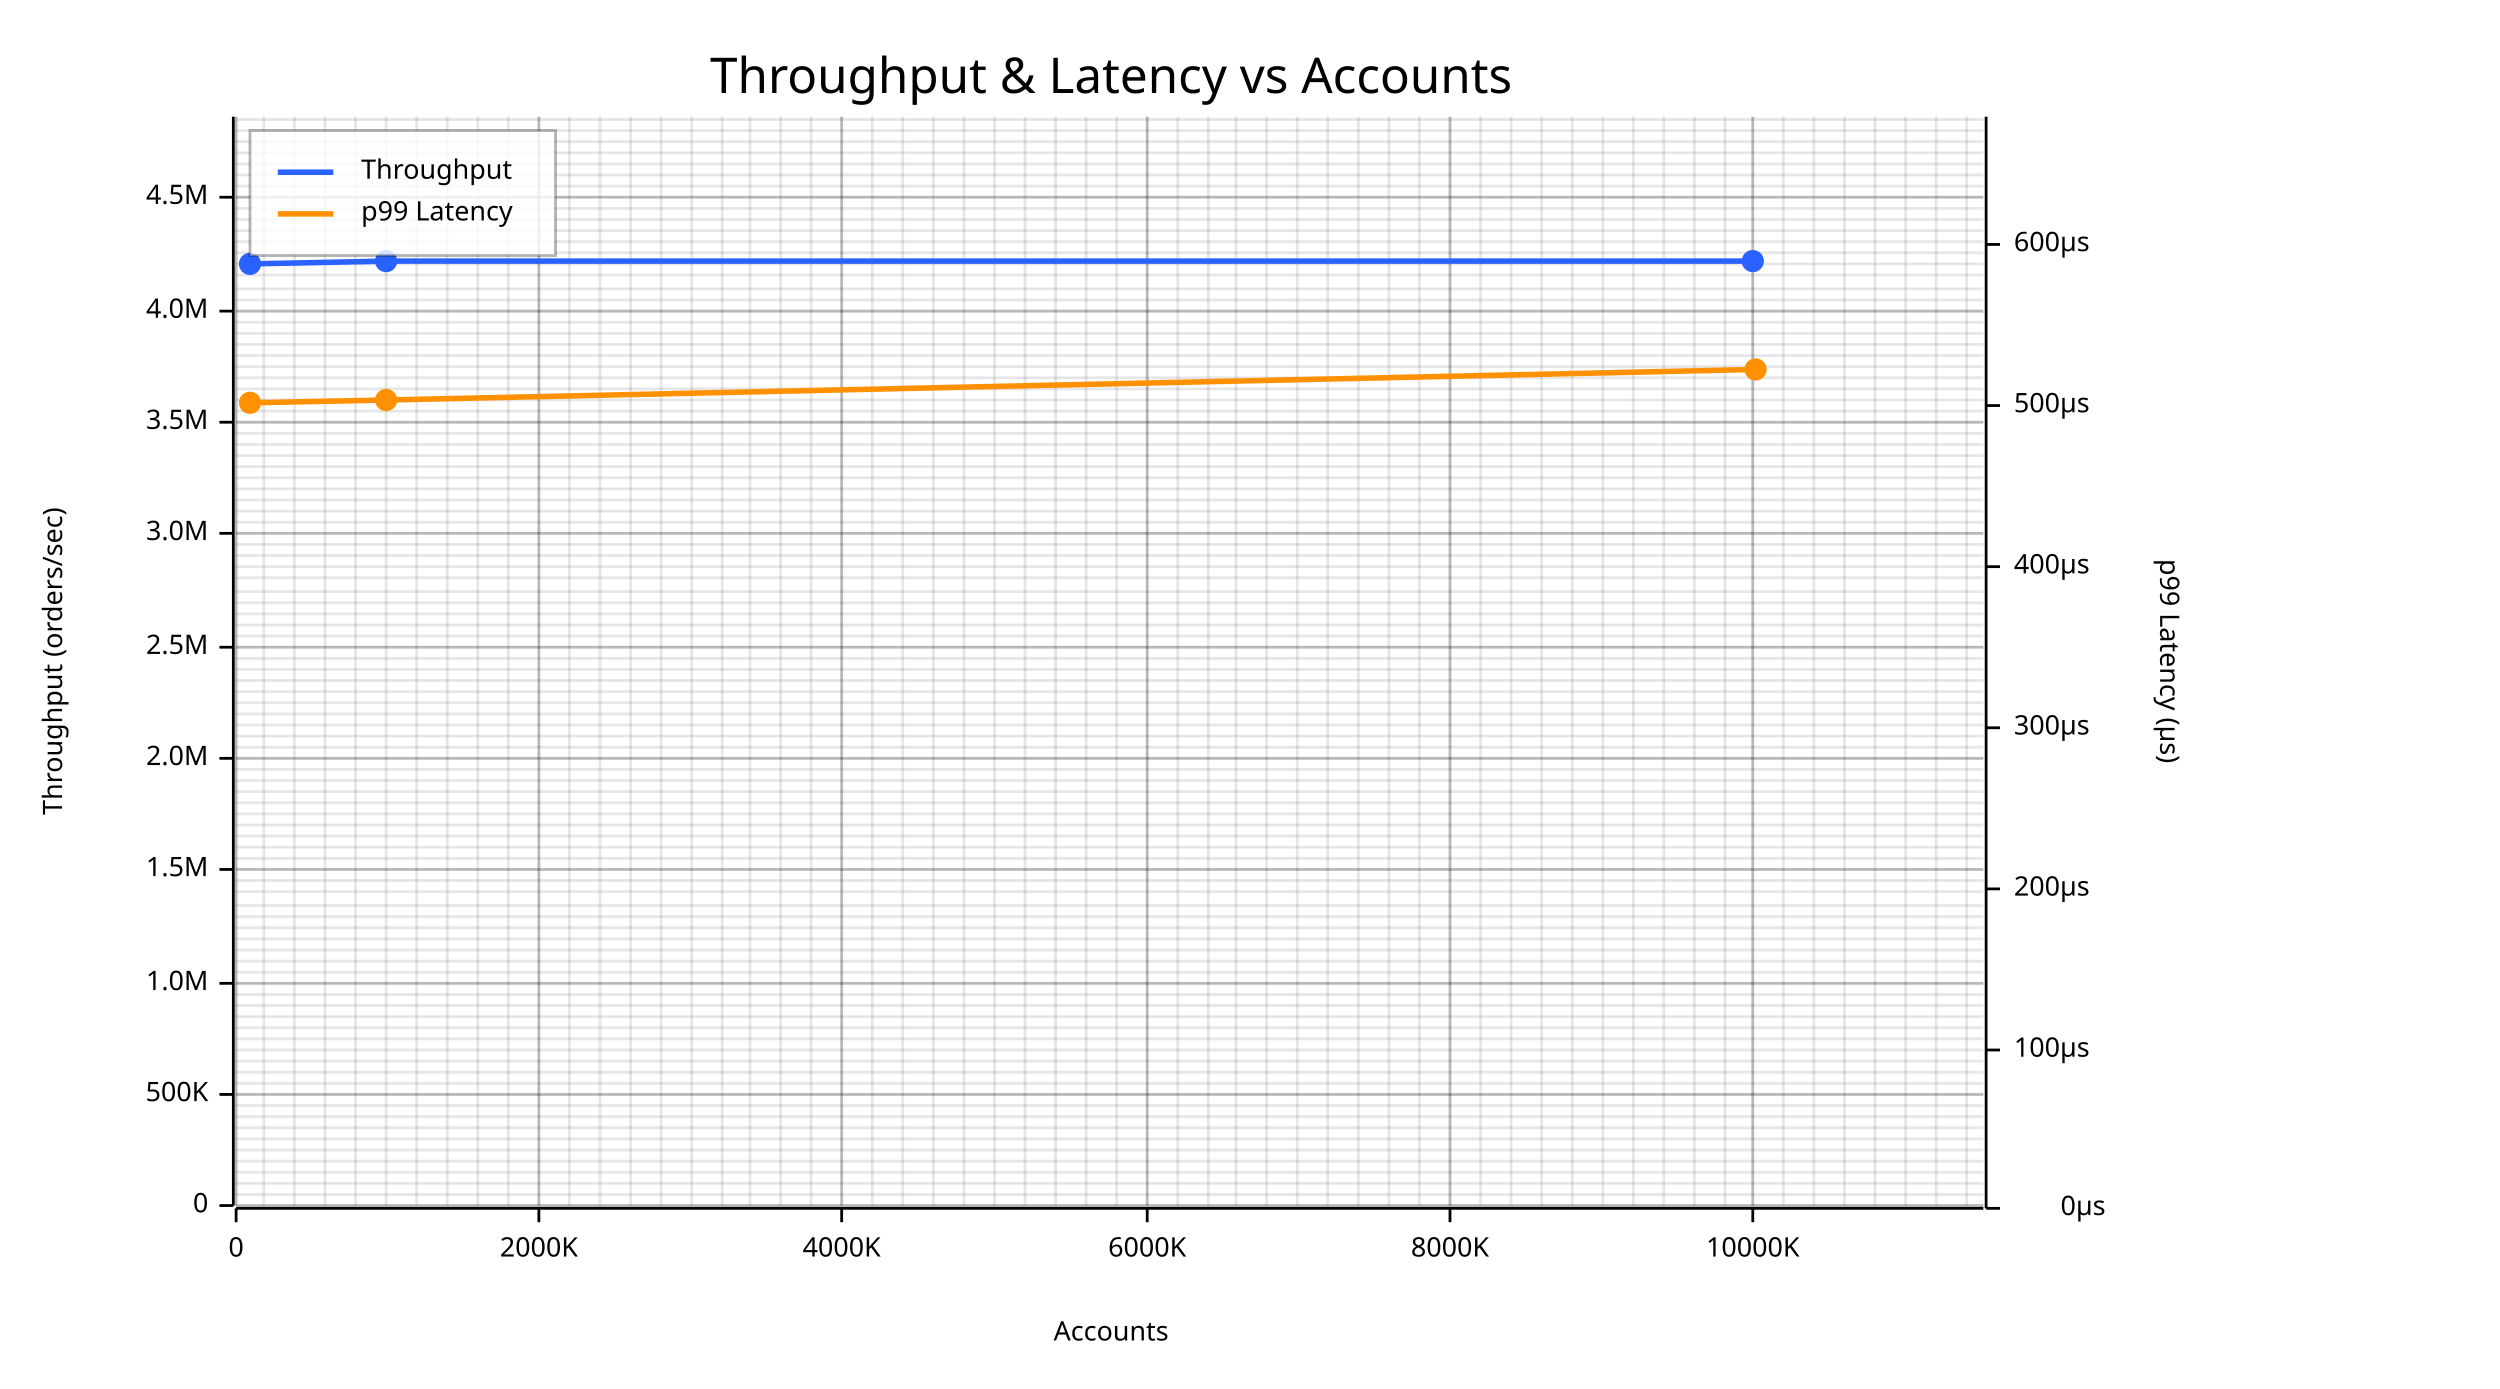
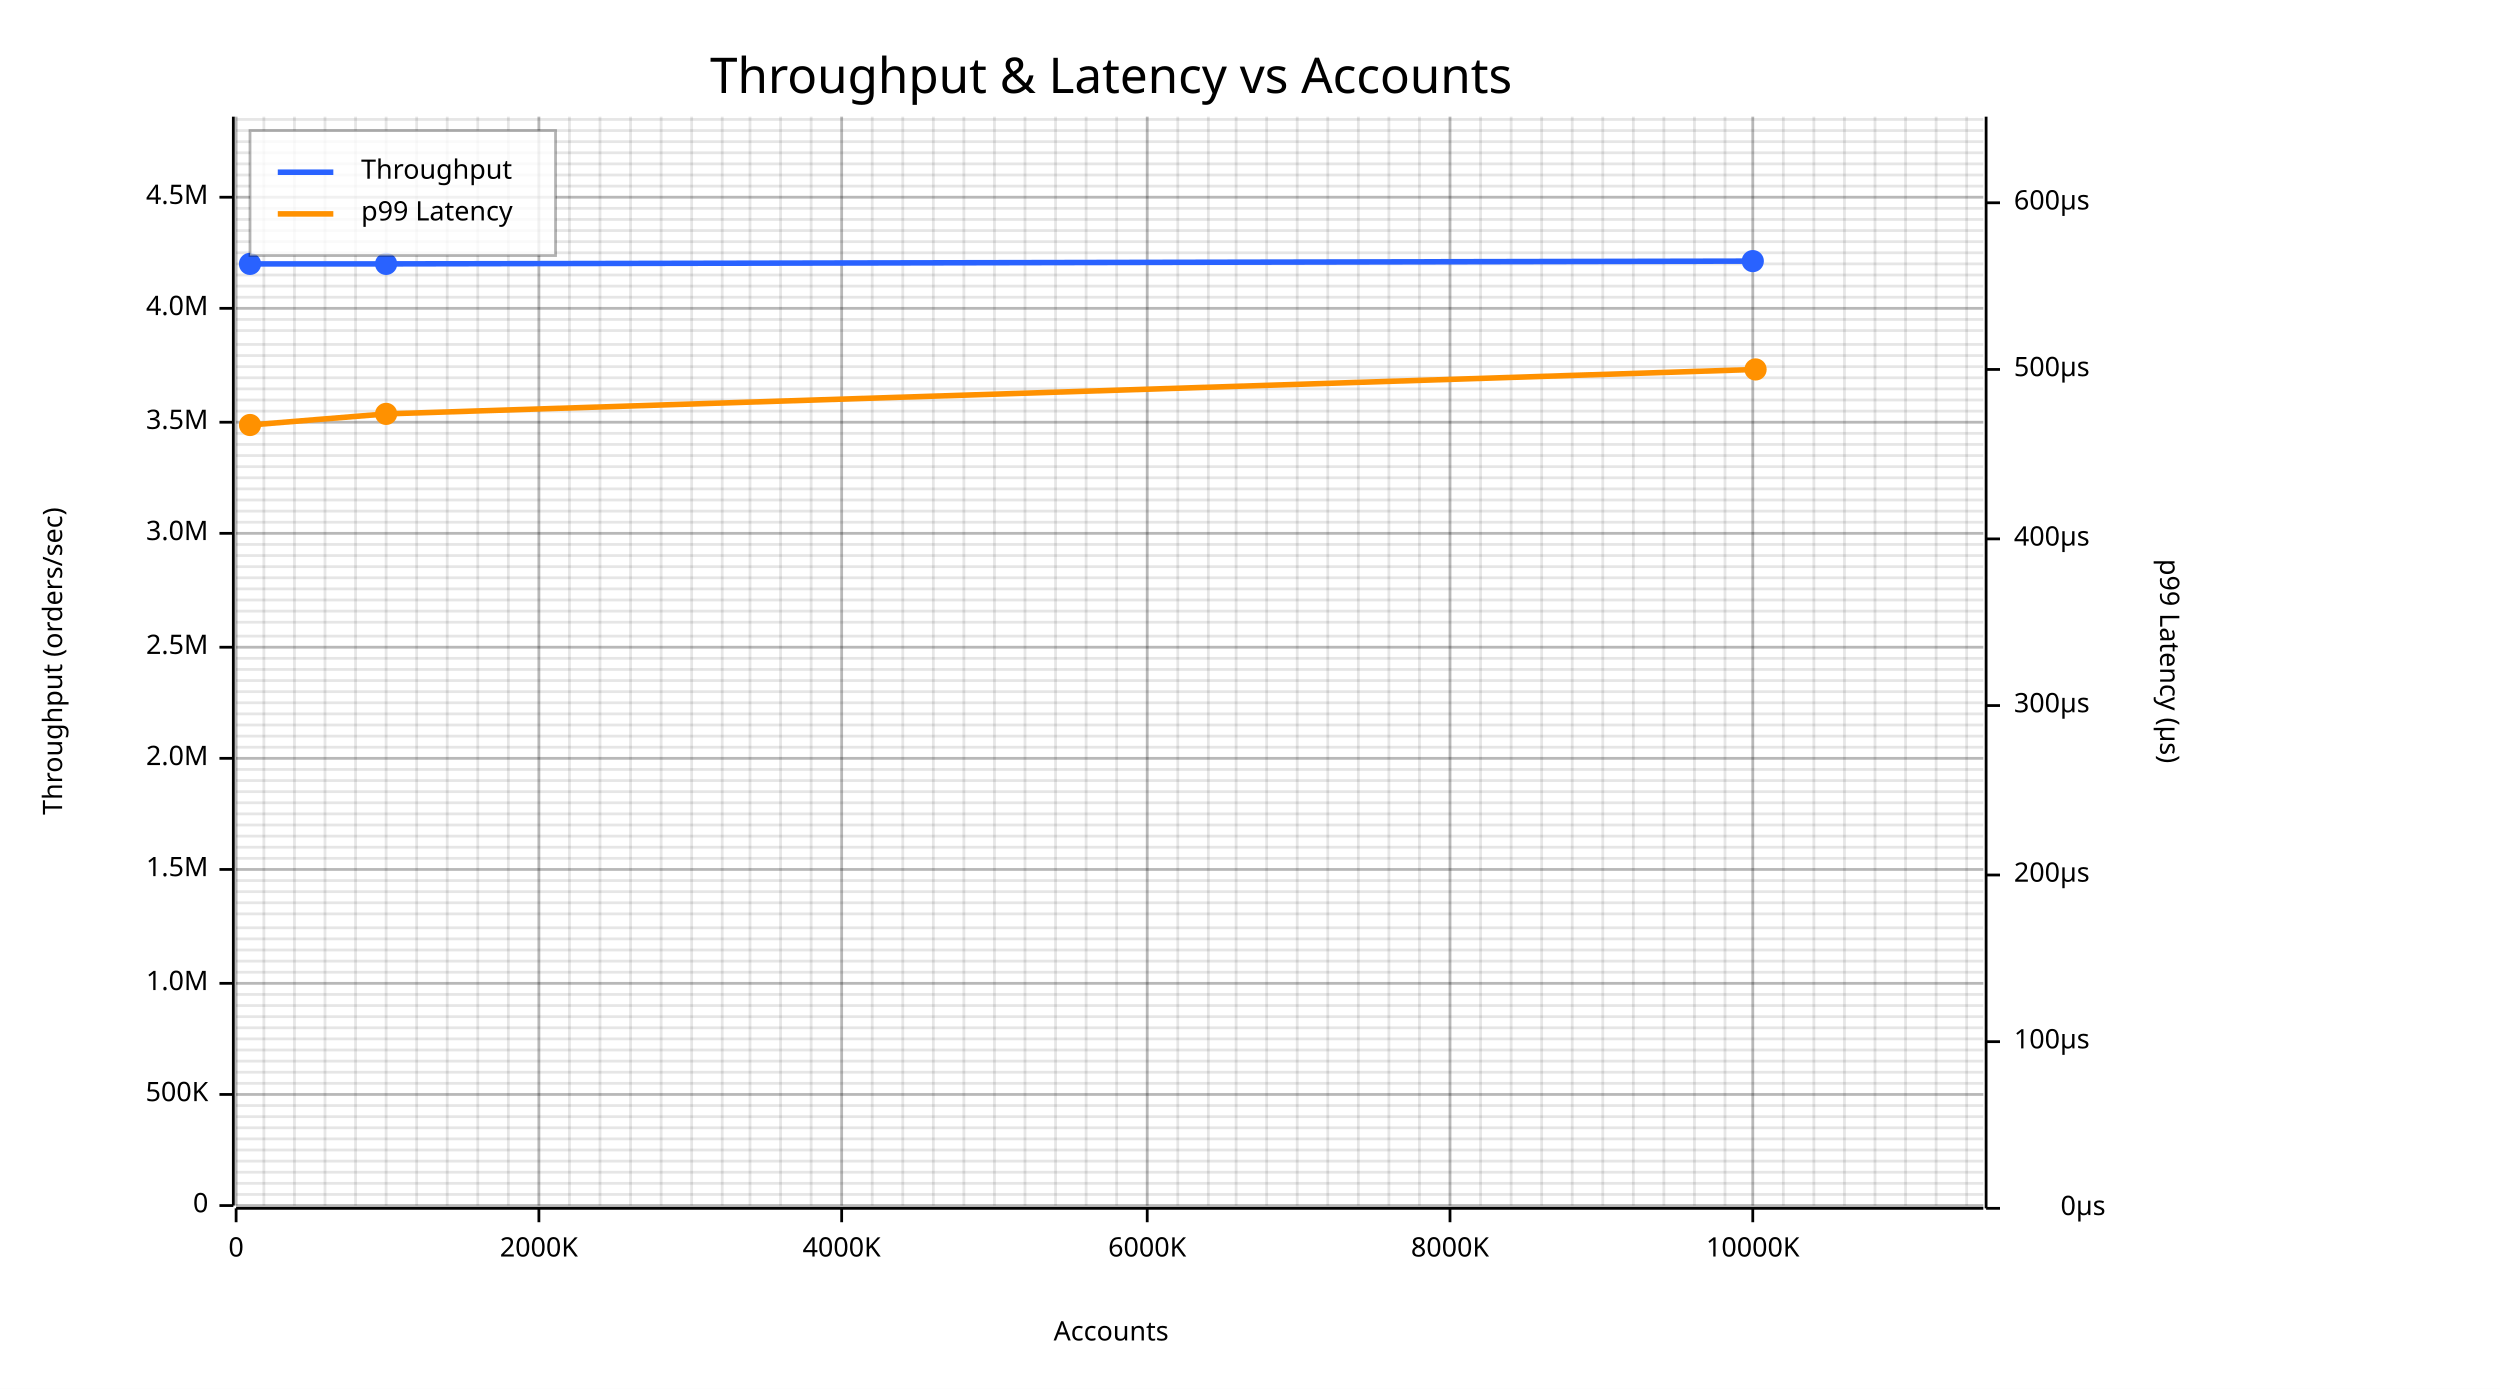
<svg xmlns="http://www.w3.org/2000/svg" width="900" height="500" viewBox="0 0 900 500">
  <rect x="0" y="0" width="900" height="500" opacity="1" fill="#FFFFFF" stroke="none" />
  <text x="400" y="20" dy="0.76em" text-anchor="middle" font-family="sans-serif" font-size="17.742" opacity="1" fill="#000000">
Throughput &amp; Latency vs Accounts
</text>
  <line opacity="0.1" stroke="#000000" stroke-width="1" x1="85" y1="434" x2="85" y2="42" />
  <line opacity="0.1" stroke="#000000" stroke-width="1" x1="95" y1="434" x2="95" y2="42" />
  <line opacity="0.1" stroke="#000000" stroke-width="1" x1="106" y1="434" x2="106" y2="42" />
  <line opacity="0.1" stroke="#000000" stroke-width="1" x1="117" y1="434" x2="117" y2="42" />
  <line opacity="0.1" stroke="#000000" stroke-width="1" x1="128" y1="434" x2="128" y2="42" />
  <line opacity="0.1" stroke="#000000" stroke-width="1" x1="139" y1="434" x2="139" y2="42" />
  <line opacity="0.1" stroke="#000000" stroke-width="1" x1="150" y1="434" x2="150" y2="42" />
  <line opacity="0.1" stroke="#000000" stroke-width="1" x1="161" y1="434" x2="161" y2="42" />
  <line opacity="0.1" stroke="#000000" stroke-width="1" x1="172" y1="434" x2="172" y2="42" />
  <line opacity="0.1" stroke="#000000" stroke-width="1" x1="183" y1="434" x2="183" y2="42" />
  <line opacity="0.1" stroke="#000000" stroke-width="1" x1="194" y1="434" x2="194" y2="42" />
  <line opacity="0.1" stroke="#000000" stroke-width="1" x1="205" y1="434" x2="205" y2="42" />
  <line opacity="0.1" stroke="#000000" stroke-width="1" x1="216" y1="434" x2="216" y2="42" />
  <line opacity="0.1" stroke="#000000" stroke-width="1" x1="227" y1="434" x2="227" y2="42" />
  <line opacity="0.1" stroke="#000000" stroke-width="1" x1="238" y1="434" x2="238" y2="42" />
  <line opacity="0.1" stroke="#000000" stroke-width="1" x1="249" y1="434" x2="249" y2="42" />
  <line opacity="0.1" stroke="#000000" stroke-width="1" x1="260" y1="434" x2="260" y2="42" />
  <line opacity="0.1" stroke="#000000" stroke-width="1" x1="270" y1="434" x2="270" y2="42" />
  <line opacity="0.1" stroke="#000000" stroke-width="1" x1="281" y1="434" x2="281" y2="42" />
  <line opacity="0.1" stroke="#000000" stroke-width="1" x1="292" y1="434" x2="292" y2="42" />
  <line opacity="0.1" stroke="#000000" stroke-width="1" x1="303" y1="434" x2="303" y2="42" />
  <line opacity="0.1" stroke="#000000" stroke-width="1" x1="314" y1="434" x2="314" y2="42" />
  <line opacity="0.1" stroke="#000000" stroke-width="1" x1="325" y1="434" x2="325" y2="42" />
  <line opacity="0.1" stroke="#000000" stroke-width="1" x1="336" y1="434" x2="336" y2="42" />
  <line opacity="0.1" stroke="#000000" stroke-width="1" x1="347" y1="434" x2="347" y2="42" />
  <line opacity="0.1" stroke="#000000" stroke-width="1" x1="358" y1="434" x2="358" y2="42" />
  <line opacity="0.1" stroke="#000000" stroke-width="1" x1="369" y1="434" x2="369" y2="42" />
  <line opacity="0.1" stroke="#000000" stroke-width="1" x1="380" y1="434" x2="380" y2="42" />
  <line opacity="0.1" stroke="#000000" stroke-width="1" x1="391" y1="434" x2="391" y2="42" />
  <line opacity="0.1" stroke="#000000" stroke-width="1" x1="402" y1="434" x2="402" y2="42" />
  <line opacity="0.1" stroke="#000000" stroke-width="1" x1="413" y1="434" x2="413" y2="42" />
  <line opacity="0.1" stroke="#000000" stroke-width="1" x1="424" y1="434" x2="424" y2="42" />
  <line opacity="0.1" stroke="#000000" stroke-width="1" x1="435" y1="434" x2="435" y2="42" />
  <line opacity="0.1" stroke="#000000" stroke-width="1" x1="445" y1="434" x2="445" y2="42" />
  <line opacity="0.1" stroke="#000000" stroke-width="1" x1="456" y1="434" x2="456" y2="42" />
  <line opacity="0.1" stroke="#000000" stroke-width="1" x1="467" y1="434" x2="467" y2="42" />
  <line opacity="0.1" stroke="#000000" stroke-width="1" x1="478" y1="434" x2="478" y2="42" />
  <line opacity="0.1" stroke="#000000" stroke-width="1" x1="489" y1="434" x2="489" y2="42" />
  <line opacity="0.1" stroke="#000000" stroke-width="1" x1="500" y1="434" x2="500" y2="42" />
  <line opacity="0.1" stroke="#000000" stroke-width="1" x1="511" y1="434" x2="511" y2="42" />
  <line opacity="0.1" stroke="#000000" stroke-width="1" x1="522" y1="434" x2="522" y2="42" />
  <line opacity="0.1" stroke="#000000" stroke-width="1" x1="533" y1="434" x2="533" y2="42" />
  <line opacity="0.1" stroke="#000000" stroke-width="1" x1="544" y1="434" x2="544" y2="42" />
  <line opacity="0.1" stroke="#000000" stroke-width="1" x1="555" y1="434" x2="555" y2="42" />
  <line opacity="0.1" stroke="#000000" stroke-width="1" x1="566" y1="434" x2="566" y2="42" />
  <line opacity="0.1" stroke="#000000" stroke-width="1" x1="577" y1="434" x2="577" y2="42" />
  <line opacity="0.1" stroke="#000000" stroke-width="1" x1="588" y1="434" x2="588" y2="42" />
  <line opacity="0.1" stroke="#000000" stroke-width="1" x1="599" y1="434" x2="599" y2="42" />
  <line opacity="0.1" stroke="#000000" stroke-width="1" x1="610" y1="434" x2="610" y2="42" />
  <line opacity="0.1" stroke="#000000" stroke-width="1" x1="621" y1="434" x2="621" y2="42" />
  <line opacity="0.1" stroke="#000000" stroke-width="1" x1="631" y1="434" x2="631" y2="42" />
  <line opacity="0.1" stroke="#000000" stroke-width="1" x1="642" y1="434" x2="642" y2="42" />
  <line opacity="0.1" stroke="#000000" stroke-width="1" x1="653" y1="434" x2="653" y2="42" />
  <line opacity="0.1" stroke="#000000" stroke-width="1" x1="664" y1="434" x2="664" y2="42" />
  <line opacity="0.1" stroke="#000000" stroke-width="1" x1="675" y1="434" x2="675" y2="42" />
  <line opacity="0.1" stroke="#000000" stroke-width="1" x1="686" y1="434" x2="686" y2="42" />
  <line opacity="0.1" stroke="#000000" stroke-width="1" x1="697" y1="434" x2="697" y2="42" />
  <line opacity="0.1" stroke="#000000" stroke-width="1" x1="708" y1="434" x2="708" y2="42" />
  <line opacity="0.1" stroke="#000000" stroke-width="1" x1="85" y1="434" x2="714" y2="434" />
  <line opacity="0.1" stroke="#000000" stroke-width="1" x1="85" y1="430" x2="714" y2="430" />
  <line opacity="0.1" stroke="#000000" stroke-width="1" x1="85" y1="426" x2="714" y2="426" />
  <line opacity="0.1" stroke="#000000" stroke-width="1" x1="85" y1="422" x2="714" y2="422" />
  <line opacity="0.1" stroke="#000000" stroke-width="1" x1="85" y1="418" x2="714" y2="418" />
  <line opacity="0.1" stroke="#000000" stroke-width="1" x1="85" y1="414" x2="714" y2="414" />
  <line opacity="0.1" stroke="#000000" stroke-width="1" x1="85" y1="410" x2="714" y2="410" />
  <line opacity="0.1" stroke="#000000" stroke-width="1" x1="85" y1="406" x2="714" y2="406" />
  <line opacity="0.1" stroke="#000000" stroke-width="1" x1="85" y1="402" x2="714" y2="402" />
  <line opacity="0.1" stroke="#000000" stroke-width="1" x1="85" y1="398" x2="714" y2="398" />
  <line opacity="0.1" stroke="#000000" stroke-width="1" x1="85" y1="394" x2="714" y2="394" />
  <line opacity="0.1" stroke="#000000" stroke-width="1" x1="85" y1="390" x2="714" y2="390" />
  <line opacity="0.1" stroke="#000000" stroke-width="1" x1="85" y1="386" x2="714" y2="386" />
  <line opacity="0.1" stroke="#000000" stroke-width="1" x1="85" y1="382" x2="714" y2="382" />
  <line opacity="0.1" stroke="#000000" stroke-width="1" x1="85" y1="378" x2="714" y2="378" />
  <line opacity="0.1" stroke="#000000" stroke-width="1" x1="85" y1="374" x2="714" y2="374" />
  <line opacity="0.1" stroke="#000000" stroke-width="1" x1="85" y1="370" x2="714" y2="370" />
  <line opacity="0.1" stroke="#000000" stroke-width="1" x1="85" y1="366" x2="714" y2="366" />
  <line opacity="0.1" stroke="#000000" stroke-width="1" x1="85" y1="362" x2="714" y2="362" />
  <line opacity="0.1" stroke="#000000" stroke-width="1" x1="85" y1="358" x2="714" y2="358" />
  <line opacity="0.1" stroke="#000000" stroke-width="1" x1="85" y1="354" x2="714" y2="354" />
  <line opacity="0.1" stroke="#000000" stroke-width="1" x1="85" y1="350" x2="714" y2="350" />
  <line opacity="0.1" stroke="#000000" stroke-width="1" x1="85" y1="346" x2="714" y2="346" />
  <line opacity="0.1" stroke="#000000" stroke-width="1" x1="85" y1="342" x2="714" y2="342" />
  <line opacity="0.1" stroke="#000000" stroke-width="1" x1="85" y1="338" x2="714" y2="338" />
  <line opacity="0.1" stroke="#000000" stroke-width="1" x1="85" y1="334" x2="714" y2="334" />
-   <line opacity="0.1" stroke="#000000" stroke-width="1" x1="85" y1="330" x2="714" y2="330" />
-   <line opacity="0.1" stroke="#000000" stroke-width="1" x1="85" y1="326" x2="714" y2="326" />
+   <line opacity="0.1" stroke="#000000" stroke-width="1" x1="85" y1="329" x2="714" y2="329" />
+   <line opacity="0.1" stroke="#000000" stroke-width="1" x1="85" y1="325" x2="714" y2="325" />
  <line opacity="0.1" stroke="#000000" stroke-width="1" x1="85" y1="321" x2="714" y2="321" />
  <line opacity="0.1" stroke="#000000" stroke-width="1" x1="85" y1="317" x2="714" y2="317" />
  <line opacity="0.1" stroke="#000000" stroke-width="1" x1="85" y1="313" x2="714" y2="313" />
  <line opacity="0.1" stroke="#000000" stroke-width="1" x1="85" y1="309" x2="714" y2="309" />
  <line opacity="0.1" stroke="#000000" stroke-width="1" x1="85" y1="305" x2="714" y2="305" />
  <line opacity="0.1" stroke="#000000" stroke-width="1" x1="85" y1="301" x2="714" y2="301" />
  <line opacity="0.1" stroke="#000000" stroke-width="1" x1="85" y1="297" x2="714" y2="297" />
  <line opacity="0.1" stroke="#000000" stroke-width="1" x1="85" y1="293" x2="714" y2="293" />
  <line opacity="0.1" stroke="#000000" stroke-width="1" x1="85" y1="289" x2="714" y2="289" />
  <line opacity="0.1" stroke="#000000" stroke-width="1" x1="85" y1="285" x2="714" y2="285" />
  <line opacity="0.1" stroke="#000000" stroke-width="1" x1="85" y1="281" x2="714" y2="281" />
  <line opacity="0.1" stroke="#000000" stroke-width="1" x1="85" y1="277" x2="714" y2="277" />
  <line opacity="0.1" stroke="#000000" stroke-width="1" x1="85" y1="273" x2="714" y2="273" />
  <line opacity="0.1" stroke="#000000" stroke-width="1" x1="85" y1="269" x2="714" y2="269" />
  <line opacity="0.1" stroke="#000000" stroke-width="1" x1="85" y1="265" x2="714" y2="265" />
  <line opacity="0.1" stroke="#000000" stroke-width="1" x1="85" y1="261" x2="714" y2="261" />
  <line opacity="0.1" stroke="#000000" stroke-width="1" x1="85" y1="257" x2="714" y2="257" />
  <line opacity="0.1" stroke="#000000" stroke-width="1" x1="85" y1="253" x2="714" y2="253" />
  <line opacity="0.1" stroke="#000000" stroke-width="1" x1="85" y1="249" x2="714" y2="249" />
  <line opacity="0.1" stroke="#000000" stroke-width="1" x1="85" y1="245" x2="714" y2="245" />
  <line opacity="0.1" stroke="#000000" stroke-width="1" x1="85" y1="241" x2="714" y2="241" />
  <line opacity="0.1" stroke="#000000" stroke-width="1" x1="85" y1="237" x2="714" y2="237" />
  <line opacity="0.1" stroke="#000000" stroke-width="1" x1="85" y1="233" x2="714" y2="233" />
  <line opacity="0.1" stroke="#000000" stroke-width="1" x1="85" y1="229" x2="714" y2="229" />
-   <line opacity="0.1" stroke="#000000" stroke-width="1" x1="85" y1="225" x2="714" y2="225" />
-   <line opacity="0.1" stroke="#000000" stroke-width="1" x1="85" y1="221" x2="714" y2="221" />
-   <line opacity="0.1" stroke="#000000" stroke-width="1" x1="85" y1="217" x2="714" y2="217" />
-   <line opacity="0.1" stroke="#000000" stroke-width="1" x1="85" y1="213" x2="714" y2="213" />
+   <line opacity="0.1" stroke="#000000" stroke-width="1" x1="85" y1="224" x2="714" y2="224" />
+   <line opacity="0.1" stroke="#000000" stroke-width="1" x1="85" y1="220" x2="714" y2="220" />
+   <line opacity="0.1" stroke="#000000" stroke-width="1" x1="85" y1="216" x2="714" y2="216" />
+   <line opacity="0.1" stroke="#000000" stroke-width="1" x1="85" y1="212" x2="714" y2="212" />
  <line opacity="0.1" stroke="#000000" stroke-width="1" x1="85" y1="208" x2="714" y2="208" />
  <line opacity="0.1" stroke="#000000" stroke-width="1" x1="85" y1="204" x2="714" y2="204" />
  <line opacity="0.1" stroke="#000000" stroke-width="1" x1="85" y1="200" x2="714" y2="200" />
  <line opacity="0.1" stroke="#000000" stroke-width="1" x1="85" y1="196" x2="714" y2="196" />
  <line opacity="0.1" stroke="#000000" stroke-width="1" x1="85" y1="192" x2="714" y2="192" />
  <line opacity="0.1" stroke="#000000" stroke-width="1" x1="85" y1="188" x2="714" y2="188" />
  <line opacity="0.1" stroke="#000000" stroke-width="1" x1="85" y1="184" x2="714" y2="184" />
  <line opacity="0.1" stroke="#000000" stroke-width="1" x1="85" y1="180" x2="714" y2="180" />
  <line opacity="0.1" stroke="#000000" stroke-width="1" x1="85" y1="176" x2="714" y2="176" />
  <line opacity="0.1" stroke="#000000" stroke-width="1" x1="85" y1="172" x2="714" y2="172" />
  <line opacity="0.1" stroke="#000000" stroke-width="1" x1="85" y1="168" x2="714" y2="168" />
  <line opacity="0.1" stroke="#000000" stroke-width="1" x1="85" y1="164" x2="714" y2="164" />
  <line opacity="0.1" stroke="#000000" stroke-width="1" x1="85" y1="160" x2="714" y2="160" />
  <line opacity="0.1" stroke="#000000" stroke-width="1" x1="85" y1="156" x2="714" y2="156" />
  <line opacity="0.1" stroke="#000000" stroke-width="1" x1="85" y1="152" x2="714" y2="152" />
  <line opacity="0.1" stroke="#000000" stroke-width="1" x1="85" y1="148" x2="714" y2="148" />
  <line opacity="0.1" stroke="#000000" stroke-width="1" x1="85" y1="144" x2="714" y2="144" />
  <line opacity="0.1" stroke="#000000" stroke-width="1" x1="85" y1="140" x2="714" y2="140" />
  <line opacity="0.1" stroke="#000000" stroke-width="1" x1="85" y1="136" x2="714" y2="136" />
  <line opacity="0.1" stroke="#000000" stroke-width="1" x1="85" y1="132" x2="714" y2="132" />
  <line opacity="0.1" stroke="#000000" stroke-width="1" x1="85" y1="128" x2="714" y2="128" />
  <line opacity="0.1" stroke="#000000" stroke-width="1" x1="85" y1="124" x2="714" y2="124" />
-   <line opacity="0.1" stroke="#000000" stroke-width="1" x1="85" y1="120" x2="714" y2="120" />
-   <line opacity="0.1" stroke="#000000" stroke-width="1" x1="85" y1="116" x2="714" y2="116" />
-   <line opacity="0.1" stroke="#000000" stroke-width="1" x1="85" y1="112" x2="714" y2="112" />
-   <line opacity="0.1" stroke="#000000" stroke-width="1" x1="85" y1="108" x2="714" y2="108" />
-   <line opacity="0.1" stroke="#000000" stroke-width="1" x1="85" y1="104" x2="714" y2="104" />
+   <line opacity="0.1" stroke="#000000" stroke-width="1" x1="85" y1="119" x2="714" y2="119" />
+   <line opacity="0.1" stroke="#000000" stroke-width="1" x1="85" y1="115" x2="714" y2="115" />
+   <line opacity="0.1" stroke="#000000" stroke-width="1" x1="85" y1="111" x2="714" y2="111" />
+   <line opacity="0.1" stroke="#000000" stroke-width="1" x1="85" y1="107" x2="714" y2="107" />
+   <line opacity="0.1" stroke="#000000" stroke-width="1" x1="85" y1="103" x2="714" y2="103" />
  <line opacity="0.1" stroke="#000000" stroke-width="1" x1="85" y1="99" x2="714" y2="99" />
  <line opacity="0.1" stroke="#000000" stroke-width="1" x1="85" y1="95" x2="714" y2="95" />
  <line opacity="0.1" stroke="#000000" stroke-width="1" x1="85" y1="91" x2="714" y2="91" />
  <line opacity="0.1" stroke="#000000" stroke-width="1" x1="85" y1="87" x2="714" y2="87" />
  <line opacity="0.1" stroke="#000000" stroke-width="1" x1="85" y1="83" x2="714" y2="83" />
  <line opacity="0.1" stroke="#000000" stroke-width="1" x1="85" y1="79" x2="714" y2="79" />
  <line opacity="0.1" stroke="#000000" stroke-width="1" x1="85" y1="75" x2="714" y2="75" />
  <line opacity="0.1" stroke="#000000" stroke-width="1" x1="85" y1="71" x2="714" y2="71" />
  <line opacity="0.1" stroke="#000000" stroke-width="1" x1="85" y1="67" x2="714" y2="67" />
  <line opacity="0.1" stroke="#000000" stroke-width="1" x1="85" y1="63" x2="714" y2="63" />
  <line opacity="0.1" stroke="#000000" stroke-width="1" x1="85" y1="59" x2="714" y2="59" />
  <line opacity="0.1" stroke="#000000" stroke-width="1" x1="85" y1="55" x2="714" y2="55" />
  <line opacity="0.1" stroke="#000000" stroke-width="1" x1="85" y1="51" x2="714" y2="51" />
  <line opacity="0.1" stroke="#000000" stroke-width="1" x1="85" y1="47" x2="714" y2="47" />
  <line opacity="0.1" stroke="#000000" stroke-width="1" x1="85" y1="43" x2="714" y2="43" />
  <text x="15" y="238" dy="0.76em" text-anchor="middle" font-family="sans-serif" font-size="9.677" opacity="1" fill="#000000" transform="rotate(270, 15, 238)">
Throughput (orders/sec)
</text>
  <text x="400" y="485" dy="-0.5ex" text-anchor="middle" font-family="sans-serif" font-size="9.677" opacity="1" fill="#000000">
Accounts
</text>
  <line opacity="0.2" stroke="#000000" stroke-width="1" x1="85" y1="434" x2="85" y2="42" />
  <line opacity="0.2" stroke="#000000" stroke-width="1" x1="194" y1="434" x2="194" y2="42" />
  <line opacity="0.2" stroke="#000000" stroke-width="1" x1="303" y1="434" x2="303" y2="42" />
  <line opacity="0.2" stroke="#000000" stroke-width="1" x1="413" y1="434" x2="413" y2="42" />
  <line opacity="0.2" stroke="#000000" stroke-width="1" x1="522" y1="434" x2="522" y2="42" />
  <line opacity="0.2" stroke="#000000" stroke-width="1" x1="631" y1="434" x2="631" y2="42" />
  <line opacity="0.2" stroke="#000000" stroke-width="1" x1="85" y1="434" x2="714" y2="434" />
  <line opacity="0.2" stroke="#000000" stroke-width="1" x1="85" y1="394" x2="714" y2="394" />
  <line opacity="0.2" stroke="#000000" stroke-width="1" x1="85" y1="354" x2="714" y2="354" />
  <line opacity="0.2" stroke="#000000" stroke-width="1" x1="85" y1="313" x2="714" y2="313" />
  <line opacity="0.2" stroke="#000000" stroke-width="1" x1="85" y1="273" x2="714" y2="273" />
  <line opacity="0.2" stroke="#000000" stroke-width="1" x1="85" y1="233" x2="714" y2="233" />
  <line opacity="0.2" stroke="#000000" stroke-width="1" x1="85" y1="192" x2="714" y2="192" />
  <line opacity="0.2" stroke="#000000" stroke-width="1" x1="85" y1="152" x2="714" y2="152" />
-   <line opacity="0.2" stroke="#000000" stroke-width="1" x1="85" y1="112" x2="714" y2="112" />
+   <line opacity="0.2" stroke="#000000" stroke-width="1" x1="85" y1="111" x2="714" y2="111" />
  <line opacity="0.2" stroke="#000000" stroke-width="1" x1="85" y1="71" x2="714" y2="71" />
  <polyline fill="none" opacity="1" stroke="#000000" stroke-width="1" points="84,42 84,434 " />
  <text x="75" y="434" dy="0.5ex" text-anchor="end" font-family="sans-serif" font-size="9.677" opacity="1" fill="#000000">
0
</text>
  <polyline fill="none" opacity="1" stroke="#000000" stroke-width="1" points="79,434 84,434 " />
  <text x="75" y="394" dy="0.5ex" text-anchor="end" font-family="sans-serif" font-size="9.677" opacity="1" fill="#000000">
500K
</text>
  <polyline fill="none" opacity="1" stroke="#000000" stroke-width="1" points="79,394 84,394 " />
  <text x="75" y="354" dy="0.5ex" text-anchor="end" font-family="sans-serif" font-size="9.677" opacity="1" fill="#000000">
1.0M
</text>
  <polyline fill="none" opacity="1" stroke="#000000" stroke-width="1" points="79,354 84,354 " />
  <text x="75" y="313" dy="0.5ex" text-anchor="end" font-family="sans-serif" font-size="9.677" opacity="1" fill="#000000">
1.5M
</text>
  <polyline fill="none" opacity="1" stroke="#000000" stroke-width="1" points="79,313 84,313 " />
  <text x="75" y="273" dy="0.5ex" text-anchor="end" font-family="sans-serif" font-size="9.677" opacity="1" fill="#000000">
2.0M
</text>
  <polyline fill="none" opacity="1" stroke="#000000" stroke-width="1" points="79,273 84,273 " />
  <text x="75" y="233" dy="0.5ex" text-anchor="end" font-family="sans-serif" font-size="9.677" opacity="1" fill="#000000">
2.5M
</text>
  <polyline fill="none" opacity="1" stroke="#000000" stroke-width="1" points="79,233 84,233 " />
  <text x="75" y="192" dy="0.5ex" text-anchor="end" font-family="sans-serif" font-size="9.677" opacity="1" fill="#000000">
3.0M
</text>
  <polyline fill="none" opacity="1" stroke="#000000" stroke-width="1" points="79,192 84,192 " />
  <text x="75" y="152" dy="0.5ex" text-anchor="end" font-family="sans-serif" font-size="9.677" opacity="1" fill="#000000">
3.5M
</text>
  <polyline fill="none" opacity="1" stroke="#000000" stroke-width="1" points="79,152 84,152 " />
-   <text x="75" y="112" dy="0.5ex" text-anchor="end" font-family="sans-serif" font-size="9.677" opacity="1" fill="#000000">
+   <text x="75" y="111" dy="0.5ex" text-anchor="end" font-family="sans-serif" font-size="9.677" opacity="1" fill="#000000">
4.0M
</text>
-   <polyline fill="none" opacity="1" stroke="#000000" stroke-width="1" points="79,112 84,112 " />
+   <polyline fill="none" opacity="1" stroke="#000000" stroke-width="1" points="79,111 84,111 " />
  <text x="75" y="71" dy="0.5ex" text-anchor="end" font-family="sans-serif" font-size="9.677" opacity="1" fill="#000000">
4.5M
</text>
  <polyline fill="none" opacity="1" stroke="#000000" stroke-width="1" points="79,71 84,71 " />
  <polyline fill="none" opacity="1" stroke="#000000" stroke-width="1" points="85,435 714,435 " />
  <text x="85" y="445" dy="0.76em" text-anchor="middle" font-family="sans-serif" font-size="9.677" opacity="1" fill="#000000">
0
</text>
  <polyline fill="none" opacity="1" stroke="#000000" stroke-width="1" points="85,435 85,440 " />
  <text x="194" y="445" dy="0.76em" text-anchor="middle" font-family="sans-serif" font-size="9.677" opacity="1" fill="#000000">
2000K
</text>
  <polyline fill="none" opacity="1" stroke="#000000" stroke-width="1" points="194,435 194,440 " />
  <text x="303" y="445" dy="0.76em" text-anchor="middle" font-family="sans-serif" font-size="9.677" opacity="1" fill="#000000">
4000K
</text>
  <polyline fill="none" opacity="1" stroke="#000000" stroke-width="1" points="303,435 303,440 " />
  <text x="413" y="445" dy="0.76em" text-anchor="middle" font-family="sans-serif" font-size="9.677" opacity="1" fill="#000000">
6000K
</text>
  <polyline fill="none" opacity="1" stroke="#000000" stroke-width="1" points="413,435 413,440 " />
  <text x="522" y="445" dy="0.76em" text-anchor="middle" font-family="sans-serif" font-size="9.677" opacity="1" fill="#000000">
8000K
</text>
  <polyline fill="none" opacity="1" stroke="#000000" stroke-width="1" points="522,435 522,440 " />
  <text x="631" y="445" dy="0.76em" text-anchor="middle" font-family="sans-serif" font-size="9.677" opacity="1" fill="#000000">
10000K
</text>
  <polyline fill="none" opacity="1" stroke="#000000" stroke-width="1" points="631,435 631,440 " />
  <text x="785" y="238" dy="0.76em" text-anchor="middle" font-family="sans-serif" font-size="9.677" opacity="1" fill="#000000" transform="rotate(90, 785, 238)">
p99 Latency (µs)
</text>
  <polyline fill="none" opacity="1" stroke="#000000" stroke-width="1" points="715,42 715,435 " />
  <text x="758" y="435" dy="0.5ex" text-anchor="end" font-family="sans-serif" font-size="9.677" opacity="1" fill="#000000">
0µs
</text>
  <polyline fill="none" opacity="1" stroke="#000000" stroke-width="1" points="715,435 720,435 " />
-   <text x="725" y="378" dy="0.5ex" text-anchor="start" font-family="sans-serif" font-size="9.677" opacity="1" fill="#000000">
+   <text x="725" y="375" dy="0.5ex" text-anchor="start" font-family="sans-serif" font-size="9.677" opacity="1" fill="#000000">
100µs
</text>
-   <polyline fill="none" opacity="1" stroke="#000000" stroke-width="1" points="715,378 720,378 " />
-   <text x="725" y="320" dy="0.5ex" text-anchor="start" font-family="sans-serif" font-size="9.677" opacity="1" fill="#000000">
+   <polyline fill="none" opacity="1" stroke="#000000" stroke-width="1" points="715,375 720,375 " />
+   <text x="725" y="315" dy="0.5ex" text-anchor="start" font-family="sans-serif" font-size="9.677" opacity="1" fill="#000000">
200µs
</text>
-   <polyline fill="none" opacity="1" stroke="#000000" stroke-width="1" points="715,320 720,320 " />
-   <text x="725" y="262" dy="0.5ex" text-anchor="start" font-family="sans-serif" font-size="9.677" opacity="1" fill="#000000">
+   <polyline fill="none" opacity="1" stroke="#000000" stroke-width="1" points="715,315 720,315 " />
+   <text x="725" y="254" dy="0.5ex" text-anchor="start" font-family="sans-serif" font-size="9.677" opacity="1" fill="#000000">
300µs
</text>
-   <polyline fill="none" opacity="1" stroke="#000000" stroke-width="1" points="715,262 720,262 " />
-   <text x="725" y="204" dy="0.5ex" text-anchor="start" font-family="sans-serif" font-size="9.677" opacity="1" fill="#000000">
+   <polyline fill="none" opacity="1" stroke="#000000" stroke-width="1" points="715,254 720,254 " />
+   <text x="725" y="194" dy="0.5ex" text-anchor="start" font-family="sans-serif" font-size="9.677" opacity="1" fill="#000000">
400µs
</text>
-   <polyline fill="none" opacity="1" stroke="#000000" stroke-width="1" points="715,204 720,204 " />
-   <text x="725" y="146" dy="0.5ex" text-anchor="start" font-family="sans-serif" font-size="9.677" opacity="1" fill="#000000">
+   <polyline fill="none" opacity="1" stroke="#000000" stroke-width="1" points="715,194 720,194 " />
+   <text x="725" y="133" dy="0.5ex" text-anchor="start" font-family="sans-serif" font-size="9.677" opacity="1" fill="#000000">
500µs
</text>
-   <polyline fill="none" opacity="1" stroke="#000000" stroke-width="1" points="715,146 720,146 " />
-   <text x="725" y="88" dy="0.5ex" text-anchor="start" font-family="sans-serif" font-size="9.677" opacity="1" fill="#000000">
+   <polyline fill="none" opacity="1" stroke="#000000" stroke-width="1" points="715,133 720,133 " />
+   <text x="725" y="73" dy="0.5ex" text-anchor="start" font-family="sans-serif" font-size="9.677" opacity="1" fill="#000000">
600µs
</text>
-   <polyline fill="none" opacity="1" stroke="#000000" stroke-width="1" points="715,88 720,88 " />
-   <polyline fill="none" opacity="1" stroke="#2962FF" stroke-width="2" points="90,95 139,94 631,94 " />
+   <polyline fill="none" opacity="1" stroke="#000000" stroke-width="1" points="715,73 720,73 " />
+   <polyline fill="none" opacity="1" stroke="#2962FF" stroke-width="2" points="90,95 139,95 631,94 " />
  <circle cx="90" cy="95" r="4" opacity="1" fill="#2962FF" stroke="none" stroke-width="1" />
-   <circle cx="139" cy="94" r="4" opacity="1" fill="#2962FF" stroke="none" stroke-width="1" />
+   <circle cx="139" cy="95" r="4" opacity="1" fill="#2962FF" stroke="none" stroke-width="1" />
  <circle cx="631" cy="94" r="4" opacity="1" fill="#2962FF" stroke="none" stroke-width="1" />
-   <polyline fill="none" opacity="1" stroke="#FF9100" stroke-width="2" points="90,145 139,144 632,133 " />
-   <circle cx="90" cy="145" r="4" opacity="1" fill="#FF9100" stroke="none" stroke-width="1" />
-   <circle cx="139" cy="144" r="4" opacity="1" fill="#FF9100" stroke="none" stroke-width="1" />
+   <polyline fill="none" opacity="1" stroke="#FF9100" stroke-width="2" points="90,153 139,149 632,133 " />
+   <circle cx="90" cy="153" r="4" opacity="1" fill="#FF9100" stroke="none" stroke-width="1" />
+   <circle cx="139" cy="149" r="4" opacity="1" fill="#FF9100" stroke="none" stroke-width="1" />
  <circle cx="632" cy="133" r="4" opacity="1" fill="#FF9100" stroke="none" stroke-width="1" />
  <rect x="90" y="47" width="110" height="45" opacity="0.8" fill="#FFFFFF" stroke="none" />
  <rect x="90" y="47" width="110" height="45" opacity="0.3" fill="none" stroke="#000000" />
  <text x="130" y="57" dy="0.76em" text-anchor="start" font-family="sans-serif" font-size="9.677" opacity="1" fill="#000000">
Throughput
</text>
  <text x="130" y="72" dy="0.76em" text-anchor="start" font-family="sans-serif" font-size="9.677" opacity="1" fill="#000000">
p99 Latency
</text>
  <polyline fill="none" opacity="1" stroke="#2962FF" stroke-width="2" points="100,62 120,62 " />
  <polyline fill="none" opacity="1" stroke="#FF9100" stroke-width="2" points="100,77 120,77 " />
</svg>
